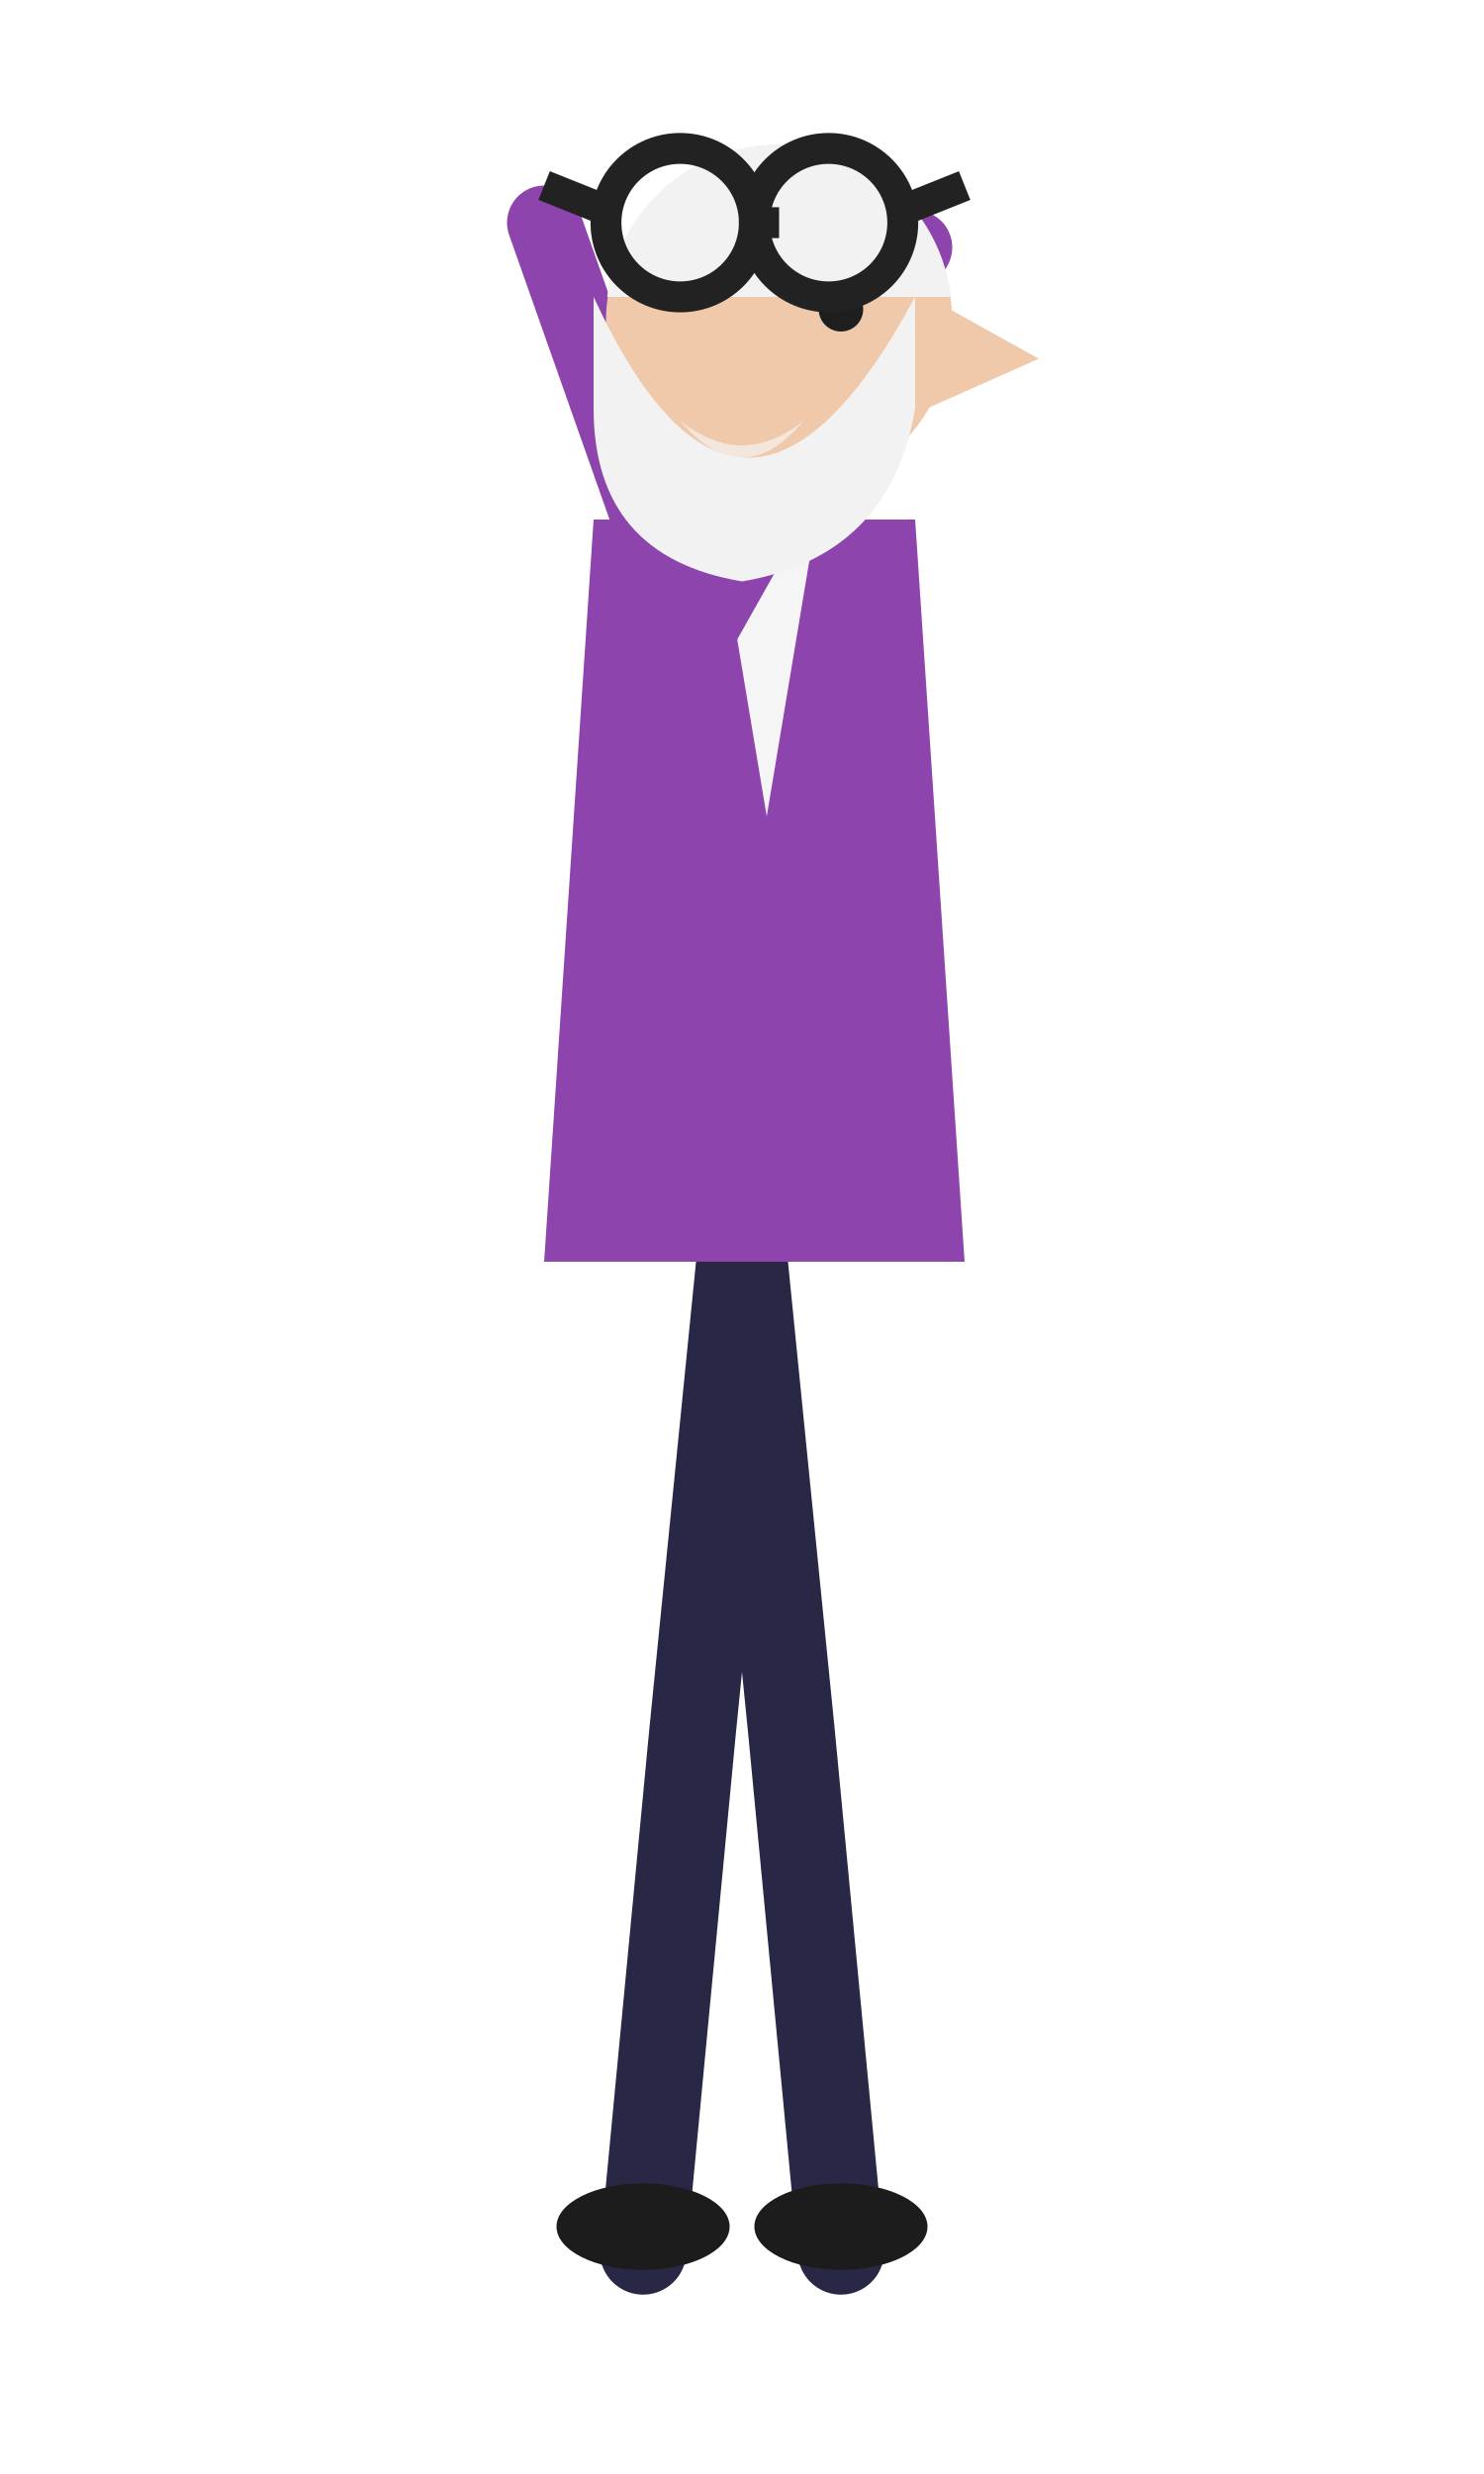
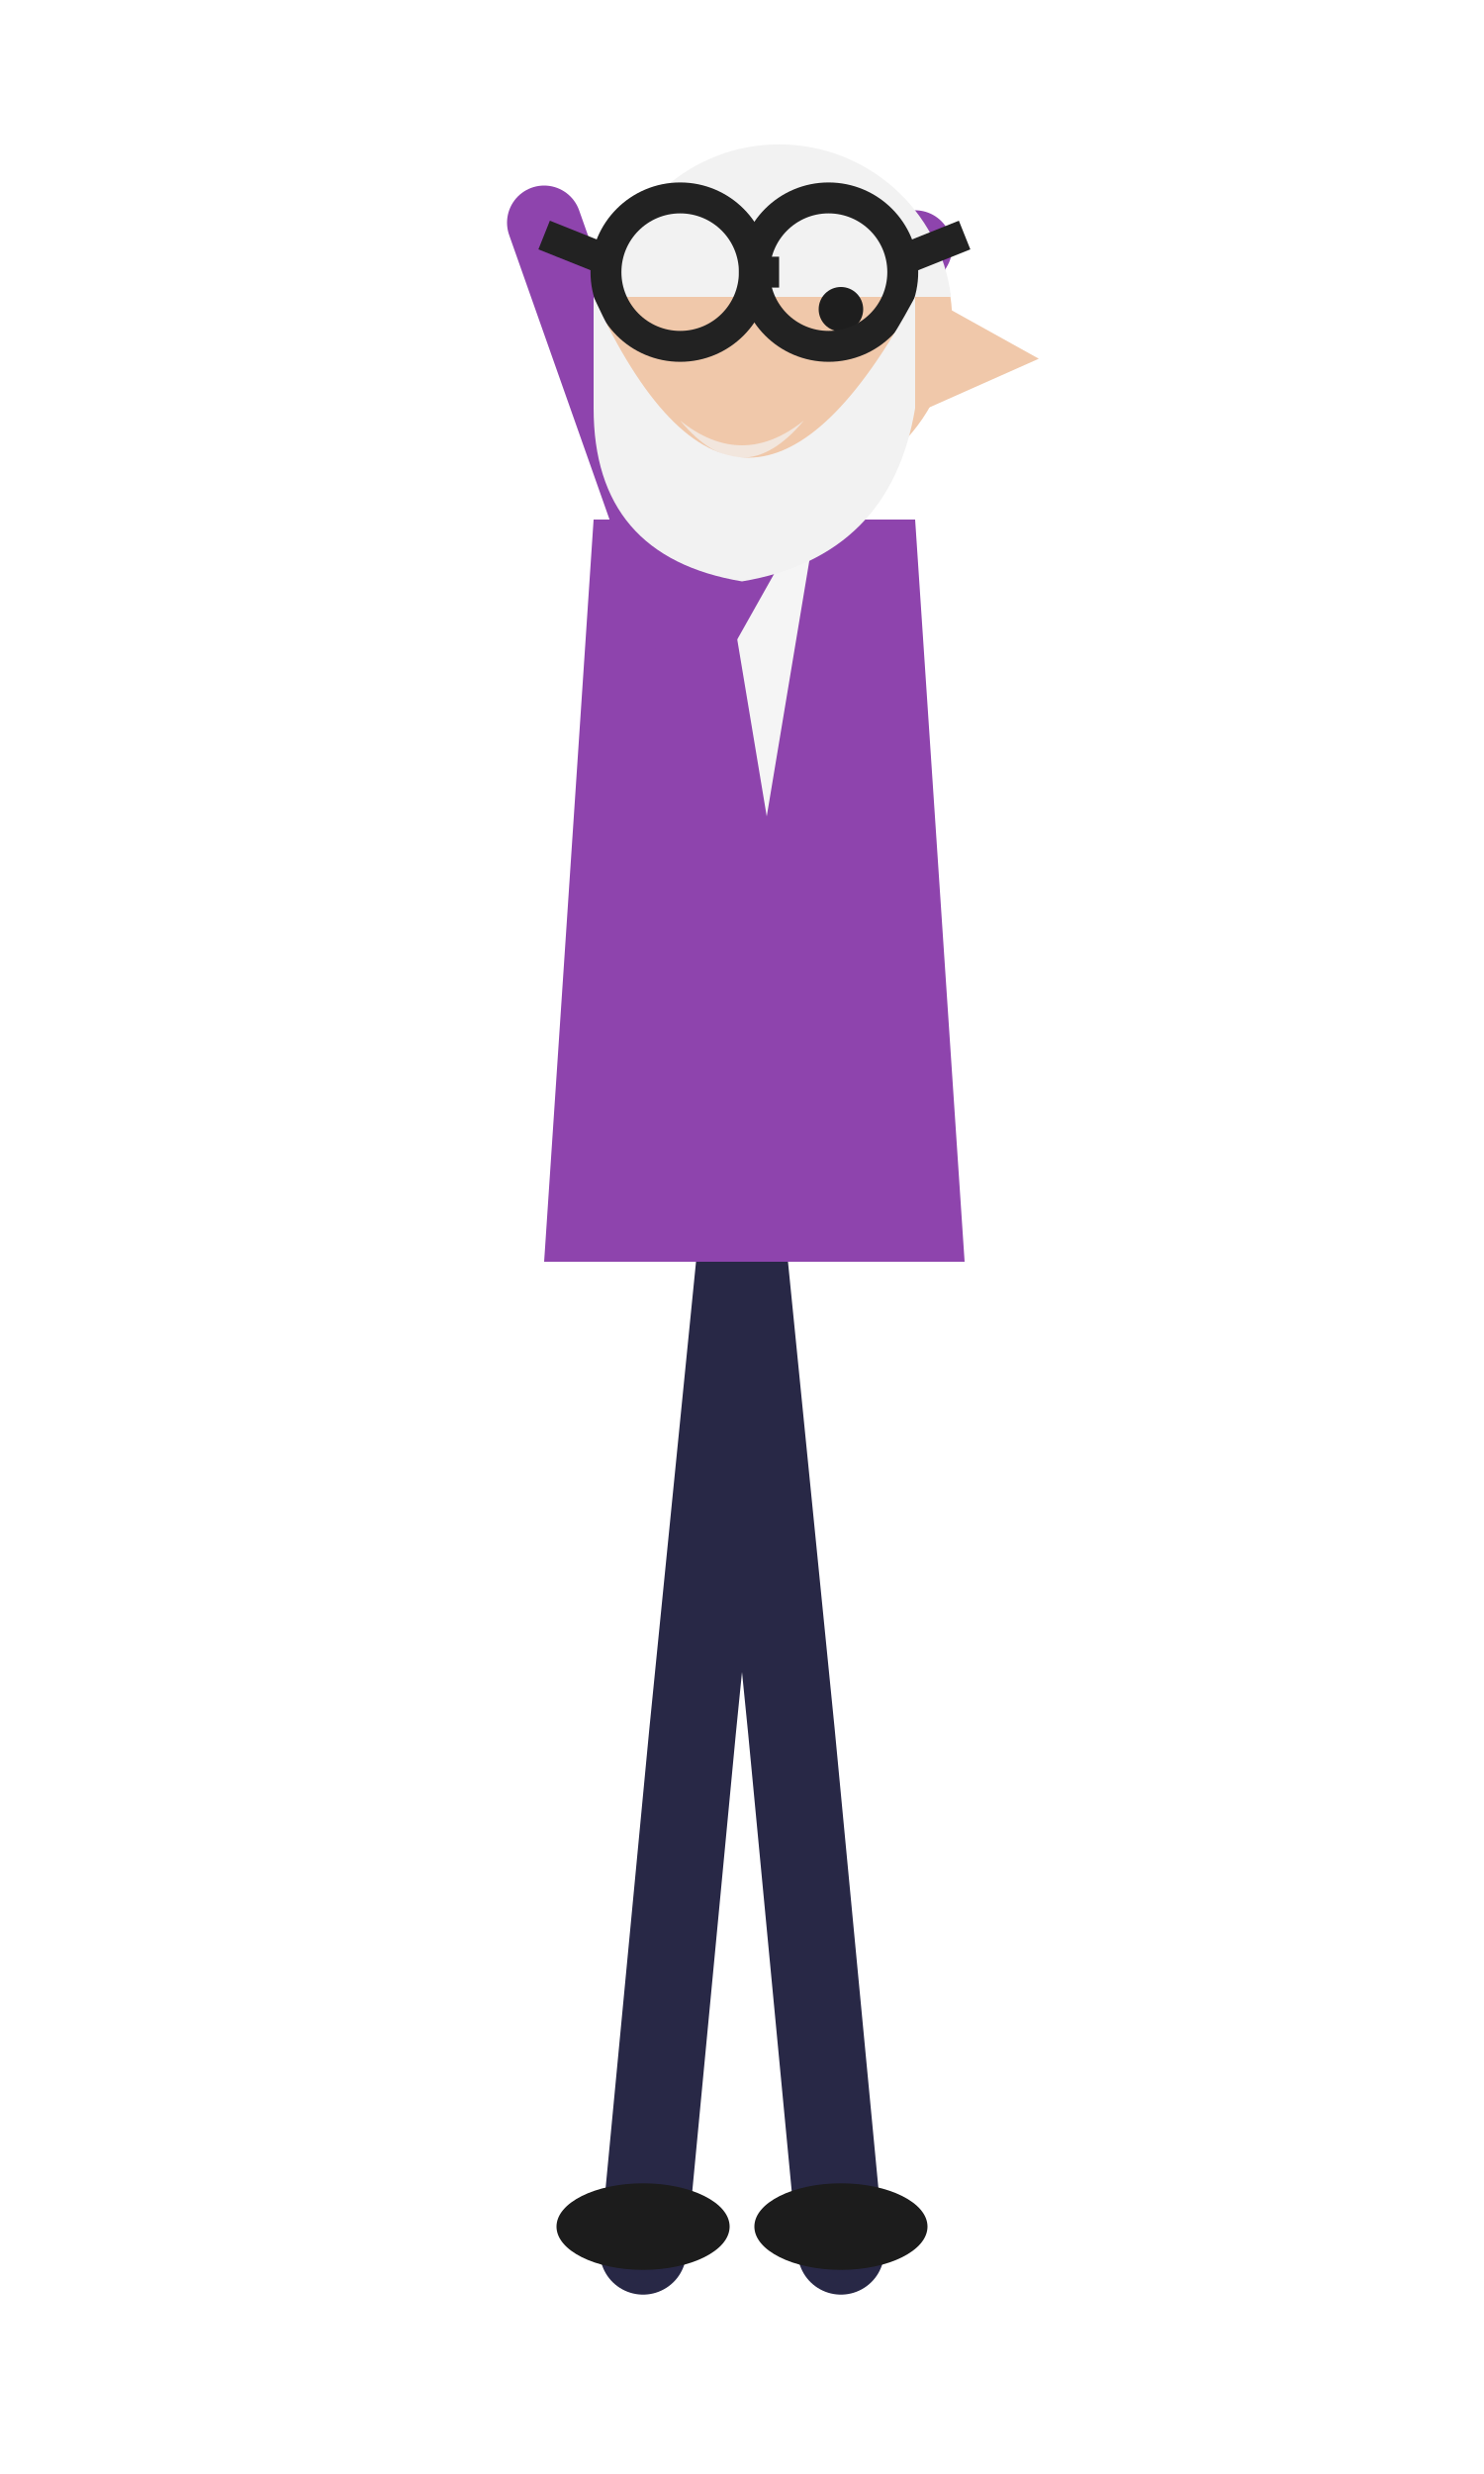
<svg xmlns="http://www.w3.org/2000/svg" viewBox="0 0 120 200" width="120" height="200">
  <g stroke="#282846" stroke-width="7" stroke-linecap="round" fill="none" stroke-linejoin="round">
    <path d="M60 100 L64 140 L68 182 M60 100 L56 140 L52 182" />
  </g>
  <ellipse cx="68" cy="180" rx="7" ry="3.5" fill="#1c1c1c" />
  <ellipse cx="52" cy="180" rx="7" ry="3.5" fill="#1c1c1c" />
  <path d="M48 42 L74 42 L78 102 L44 102 Z" fill="#8e44ad" />
  <path d="M58 42 L66 42 L62 66 Z" fill="#f5f5f5" />
  <g stroke="#8e44ad" stroke-width="6" stroke-linecap="round" fill="none">
    <path d="M56 52 L44 18 M56 52 L74 20" />
  </g>
  <circle cx="63" cy="26" r="14" fill="#f0c8aa" />
  <path d="M75 24 L84 29 L75 33 Z" fill="#f0c8aa" />
  <path d="M49.1 24 A14 14 0 0 1 76.9 24 Z" fill="#f2f2f2" />
  <circle cx="68" cy="25" r="1.8" fill="#1e1e1e" />
  <g stroke="#222" stroke-width="2.5" fill="none">
-     <circle cx="55" cy="18" r="6" />
-     <circle cx="67" cy="18" r="6" />
-     <path d="M61 18 L63 18 M49 17 L44 15 M73 17 L78 15" />
+     <circle cx="55" cy="22" r="6" />
+     <circle cx="67" cy="22" r="6" />
+     <path d="M61 22 L63 22 M49 21 L44 19 M73 21 L78 19" />
  </g>
  <path d="M48 24 Q60 50 74 24 L74 33 Q72 45 60 47 Q48 45 48 33 Z" fill="#f2f2f2" />
  <path d="M55 34 Q60 38 65 34 Q60 40 55 34 Z" fill="#f2f2f2" opacity="0.7" />
</svg>
